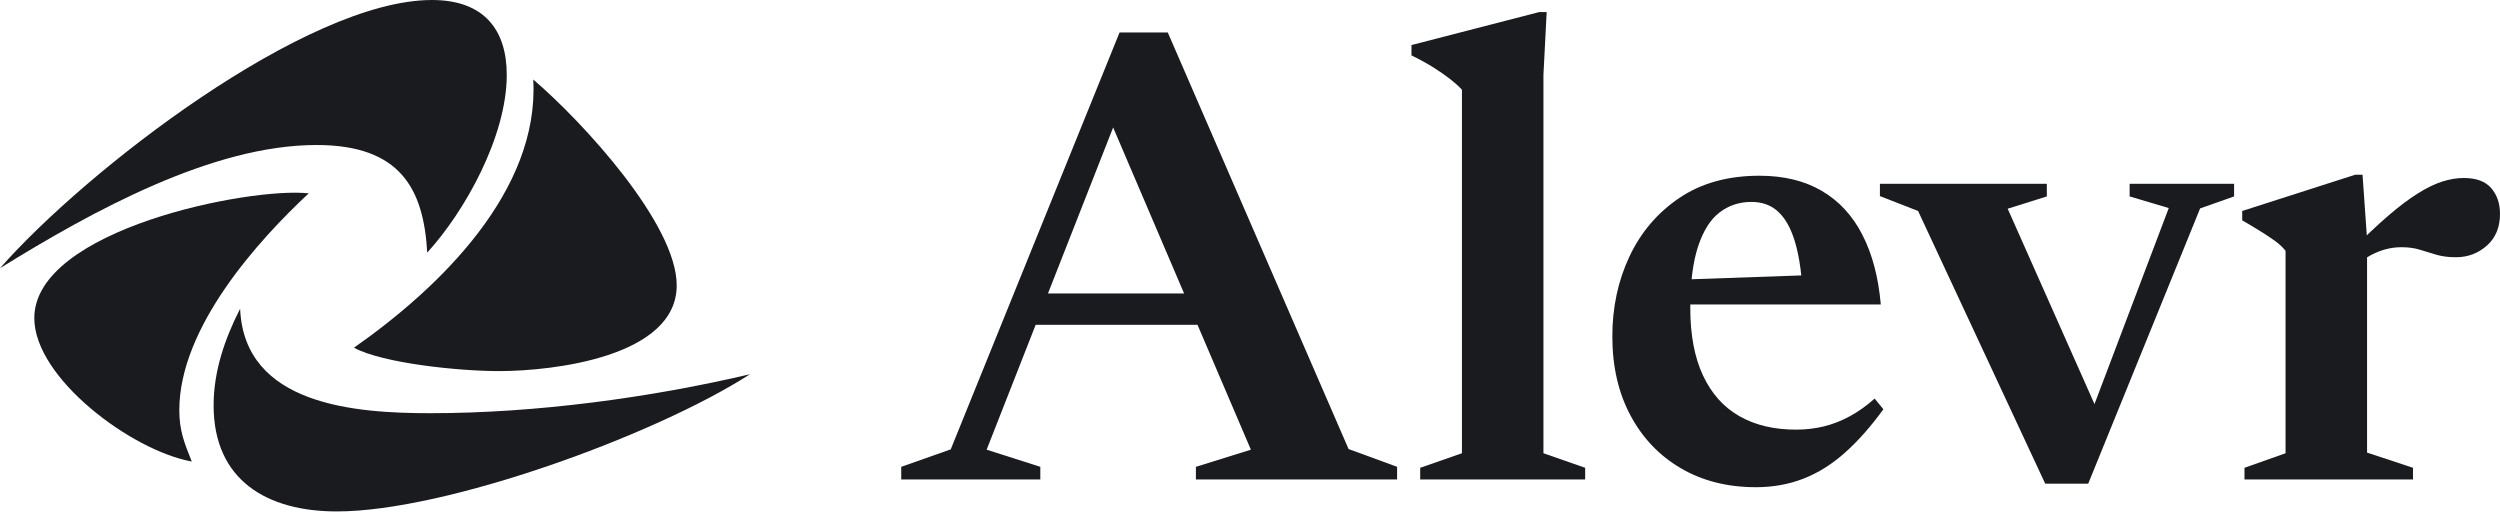
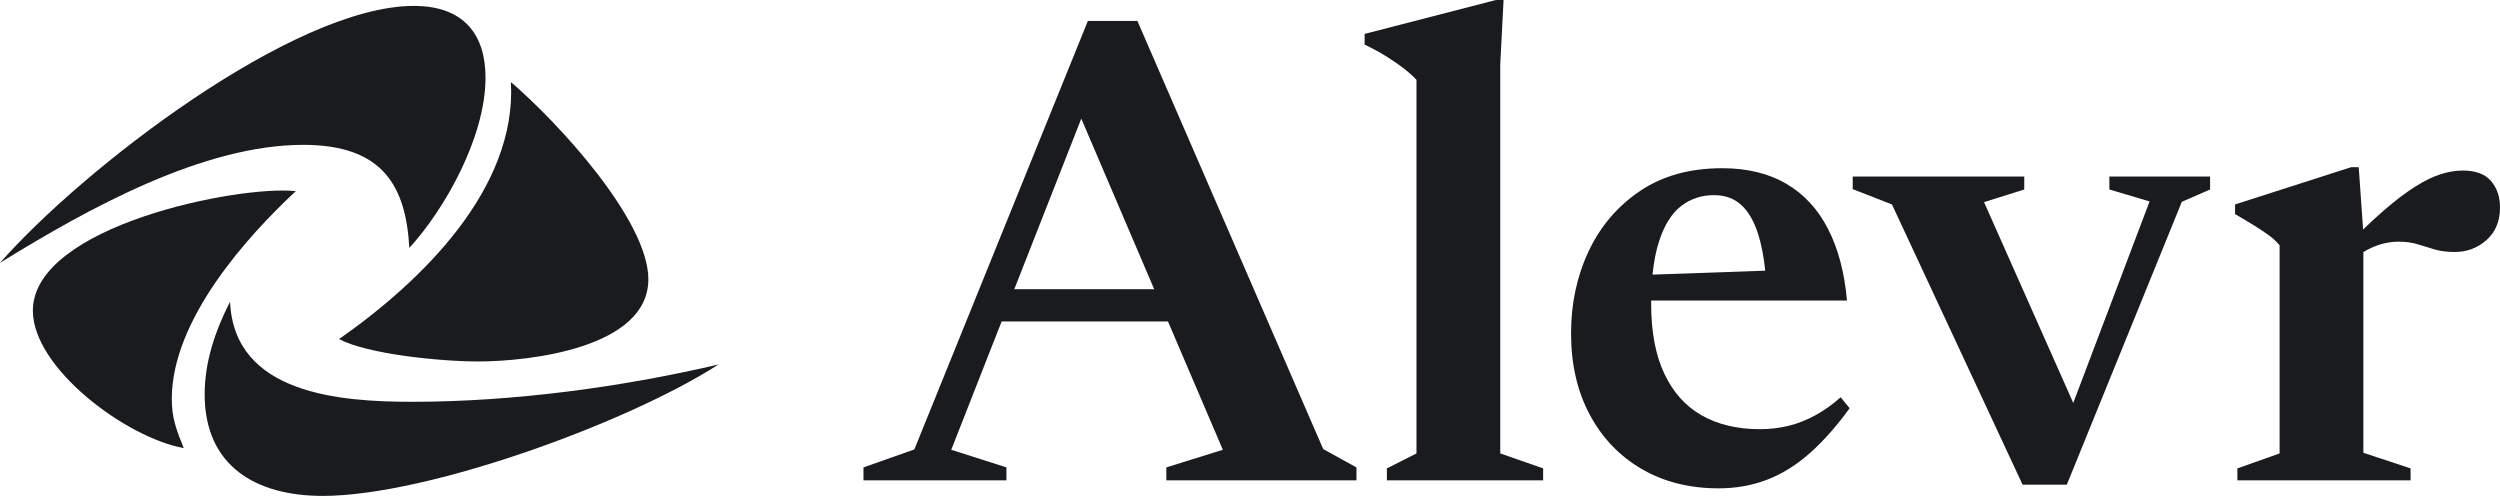
- <svg xmlns="http://www.w3.org/2000/svg" viewBox="0 -1482.29 7729.28 1581.2" role="img" aria-label="Alevr">
+ <svg xmlns="http://www.w3.org/2000/svg" viewBox="0 -1445 7520.38 1491.78" role="img" aria-label="Alevr">
  <g fill="#191b1e">
-     <g transform="translate(1079.84 -686.87) scale(9.641463)">
+     <g transform="translate(1006.63 -685.73) scale(8.987805)">
      <path id="blade-1" d="M-112 3.5C-84.35 -27.94 -13.76 -82.5 26.5 -82.5C43.31 -82.5 50.5 -72.85 50.5 -58.5C50.5 -38.6 36.9 -14.5 25 -1.5C23.85 -22.04 16.3 -36 -10.5 -36C-43.82 -36 -82.1 -15 -112 3.5Z" />
      <path id="blade-2" d="M59 -57C74.66 -43.62 105 -10.78 105 9C105 31.9 65.4 36.5 48 36.5C35.17 36.5 10.75 34 1.5 29C28.98 9.77 61 -21.25 59 -57Z" />
      <path id="blade-3" d="M128.5 37.5C98.2 57.02 31.04 81.5 -4 81.5C-26.37 81.5 -43.5 71.5 -43.5 47.5C-43.5 36.65 -40 26.3 -35 16.5C-33.67 47.5 2.03 50 26 50C59.9 50 96.67 45 128.5 37.5Z" />
      <path id="blade-4" d="M-50.5 65.5C-69.78 62.02 -101 38.75 -101 19.5C-101 -8.97 -31.81 -22.6 -13 -20.5C-29.15 -5.47 -54.5 22.5 -54.5 49C-54.5 55.45 -53 59.3 -50.5 65.5Z" />
    </g>
-     <g transform="translate(2807.38 0)">
-       <path d="M341 -478L341 -575L1023 -575L1023 -478ZM1362 -94L1512 -39L1512 0L890 0L890 -39L1060 -92L609 -1147L660 -1154L243 -92L409 -39L409 0L-21 0L-21 -39L132 -93L654 -1382L803 -1382Z" />
-       <path d="M1964.5 -81L2093.5 -36L2093.5 0L1583.5 0L1583.5 -36L1712.5 -81L1712.5 -1205Q1697.5 -1221 1676.5 -1237.5Q1655.5 -1254 1625.5 -1273Q1595.5 -1292 1556.5 -1311L1556.5 -1343L1951.5 -1445L1974.5 -1445L1964.5 -1251Z" />
-       <path d="M2632.5 -939Q2744.5 -939 2824.5 -892.5Q2904.5 -846 2950.5 -756.5Q2996.5 -667 3007.5 -541L2365.5 -541L2367.5 -617L2882.5 -635L2765.5 -587Q2759.5 -679 2741 -738.5Q2722.5 -798 2690 -828Q2657.5 -858 2607.5 -858Q2551.5 -858 2509 -825.5Q2466.5 -793 2442.5 -720Q2418.5 -647 2418.5 -530Q2418.5 -405 2458 -321Q2497.5 -237 2570.5 -195.5Q2643.5 -154 2745.5 -154Q2790.5 -154 2831.5 -164Q2872.5 -174 2912 -195.5Q2951.5 -217 2988.5 -250L3015.5 -217Q2957.5 -137 2897 -83Q2836.5 -29 2768.5 -2.5Q2700.5 24 2621.5 24Q2489.5 24 2389.5 -34.5Q2289.5 -93 2233.5 -198Q2177.5 -303 2177.5 -442Q2177.5 -577 2230.5 -689.5Q2283.5 -802 2385 -870.5Q2486.5 -939 2632.5 -939Z" />
-       <path d="M3994.8 -838L3648.8 13L3515.8 13L3122.8 -830L3004.8 -876L3004.8 -914L3520.8 -914L3520.8 -875L3399.8 -837L3694.8 -173L3642.8 -166L3897.8 -839L3776.8 -875L3776.8 -914L4099.8 -914L4099.8 -875Z" />
-       <path d="M4809.9 -932Q4867.9 -932 4894.9 -900.5Q4921.9 -869 4921.9 -821Q4921.9 -759 4881.4 -723Q4840.9 -687 4785.9 -687Q4751.9 -687 4725.9 -694.5Q4699.9 -702 4674.9 -710Q4649.9 -718 4616.9 -718Q4591.9 -718 4567.9 -711.5Q4543.9 -705 4520.9 -692.5Q4497.9 -680 4476.9 -660L4460.9 -706Q4524.9 -771 4575.4 -814.5Q4625.9 -858 4667.4 -884Q4708.9 -910 4743.4 -921Q4777.9 -932 4809.9 -932ZM4510.9 -743L4510.9 -83L4652.9 -36L4652.9 0L4131.9 0L4131.9 -36L4258.9 -81L4258.9 -707Q4244.9 -724 4226.9 -737Q4208.9 -750 4183.4 -766Q4157.9 -782 4124.9 -801L4124.9 -830L4473.9 -942L4496.9 -942Z" />
+     <g transform="translate(2618.48 0)">
+       <path d="M1362 -94L1462 -39L1462 0L890 0L890 -39L1060 -92L895 -478L394.6 -478L243 -92L409 -39L409 0L-21 0L-21 -39L132 -93L654 -1382L803 -1382ZM432.7 -575L853.5 -575L634.2 -1088.2Z" />
+       <path d="M1894.5 -81L2023.5 -36L2023.5 0L1553.5 0L1553.5 -36L1642.5 -81L1642.5 -1205Q1627.5 -1221 1606.5 -1237.5Q1585.5 -1254 1555.5 -1273Q1525.5 -1292 1486.5 -1311L1486.5 -1343L1881.5 -1445L1904.5 -1445L1894.5 -1251Z" />
+       <path d="M2562.5 -939Q2674.5 -939 2754.5 -892.5Q2834.5 -846 2880.5 -756.5Q2926.5 -667 2937.5 -541L2348.6 -541Q2348.5 -535.5 2348.5 -530Q2348.5 -405 2388 -321Q2427.5 -237 2500.5 -195.5Q2573.5 -154 2675.5 -154Q2720.5 -154 2761.5 -164Q2802.5 -174 2842 -195.5Q2881.5 -217 2918.5 -250L2945.5 -217Q2887.5 -137 2827 -83Q2766.5 -29 2698.5 -2.5Q2630.5 24 2551.5 24Q2419.5 24 2319.5 -34.5Q2219.5 -93 2163.5 -198Q2107.5 -303 2107.5 -442Q2107.5 -577 2160.5 -689.5Q2213.5 -802 2315 -870.5Q2416.5 -939 2562.5 -939ZM2352.6 -618.9L2691.7 -630.8Q2684.9 -693.8 2671 -738.5Q2652.5 -798 2620 -828Q2587.5 -858 2537.5 -858Q2481.5 -858 2439 -825.5Q2396.5 -793 2372.5 -720Q2358.4 -677.1 2352.6 -618.9Z" />
+       <path d="M3944.8 -838L3598.8 13L3465.8 13L3072.8 -830L2954.8 -876L2954.8 -914L3470.8 -914L3470.8 -875L3349.8 -837L3618.2 -232.9L3847.8 -839L3726.8 -875L3726.8 -914L4029.8 -914L4029.8 -875Z" />
+       <path d="M4490.1 -754.7Q4525.2 -788.5 4555.4 -814.5Q4605.9 -858 4647.4 -884Q4688.9 -910 4723.4 -921Q4757.9 -932 4789.9 -932Q4847.9 -932 4874.9 -900.5Q4901.9 -869 4901.9 -821Q4901.9 -759 4861.4 -723Q4820.9 -687 4765.9 -687Q4731.9 -687 4705.9 -694.5Q4679.9 -702 4654.9 -710Q4629.9 -718 4596.9 -718Q4571.9 -718 4547.9 -711.5Q4523.9 -705 4500.9 -692.5Q4495.9 -689.8 4490.9 -686.7L4490.9 -83L4632.9 -36L4632.9 0L4111.9 0L4111.9 -36L4238.9 -81L4238.9 -707Q4224.9 -724 4206.9 -737Q4188.9 -750 4163.4 -766Q4137.9 -782 4104.9 -801L4104.9 -830L4453.9 -942L4476.9 -942Z" />
    </g>
  </g>
</svg>
